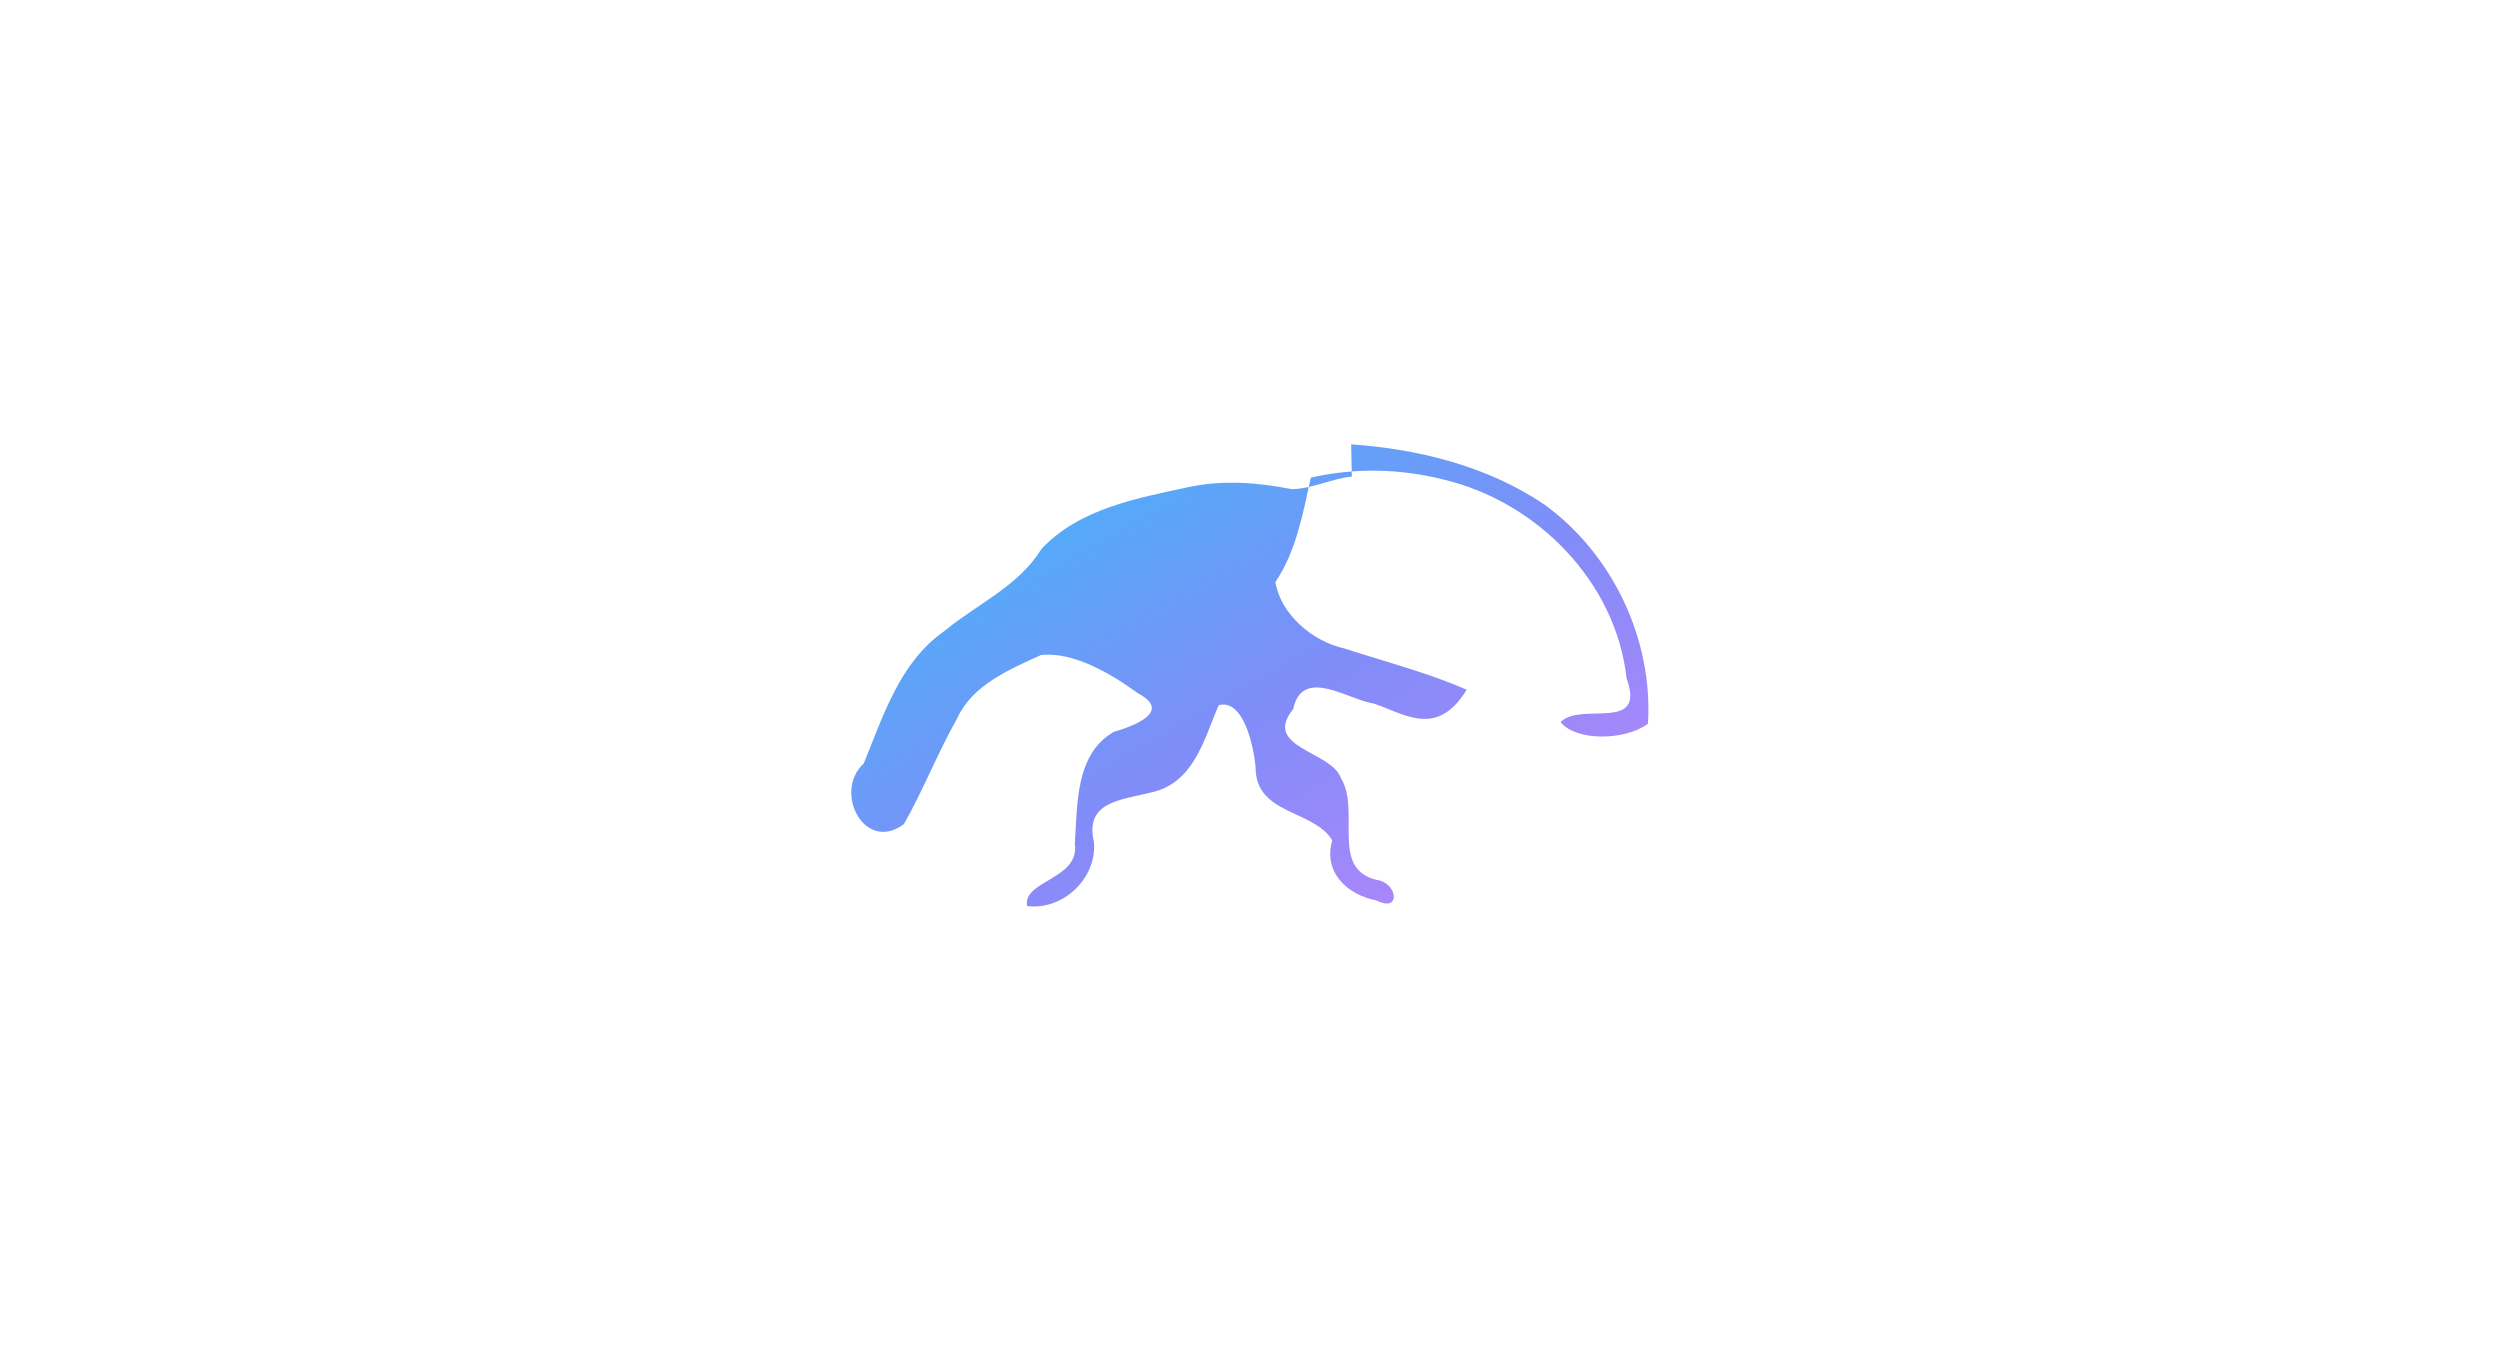
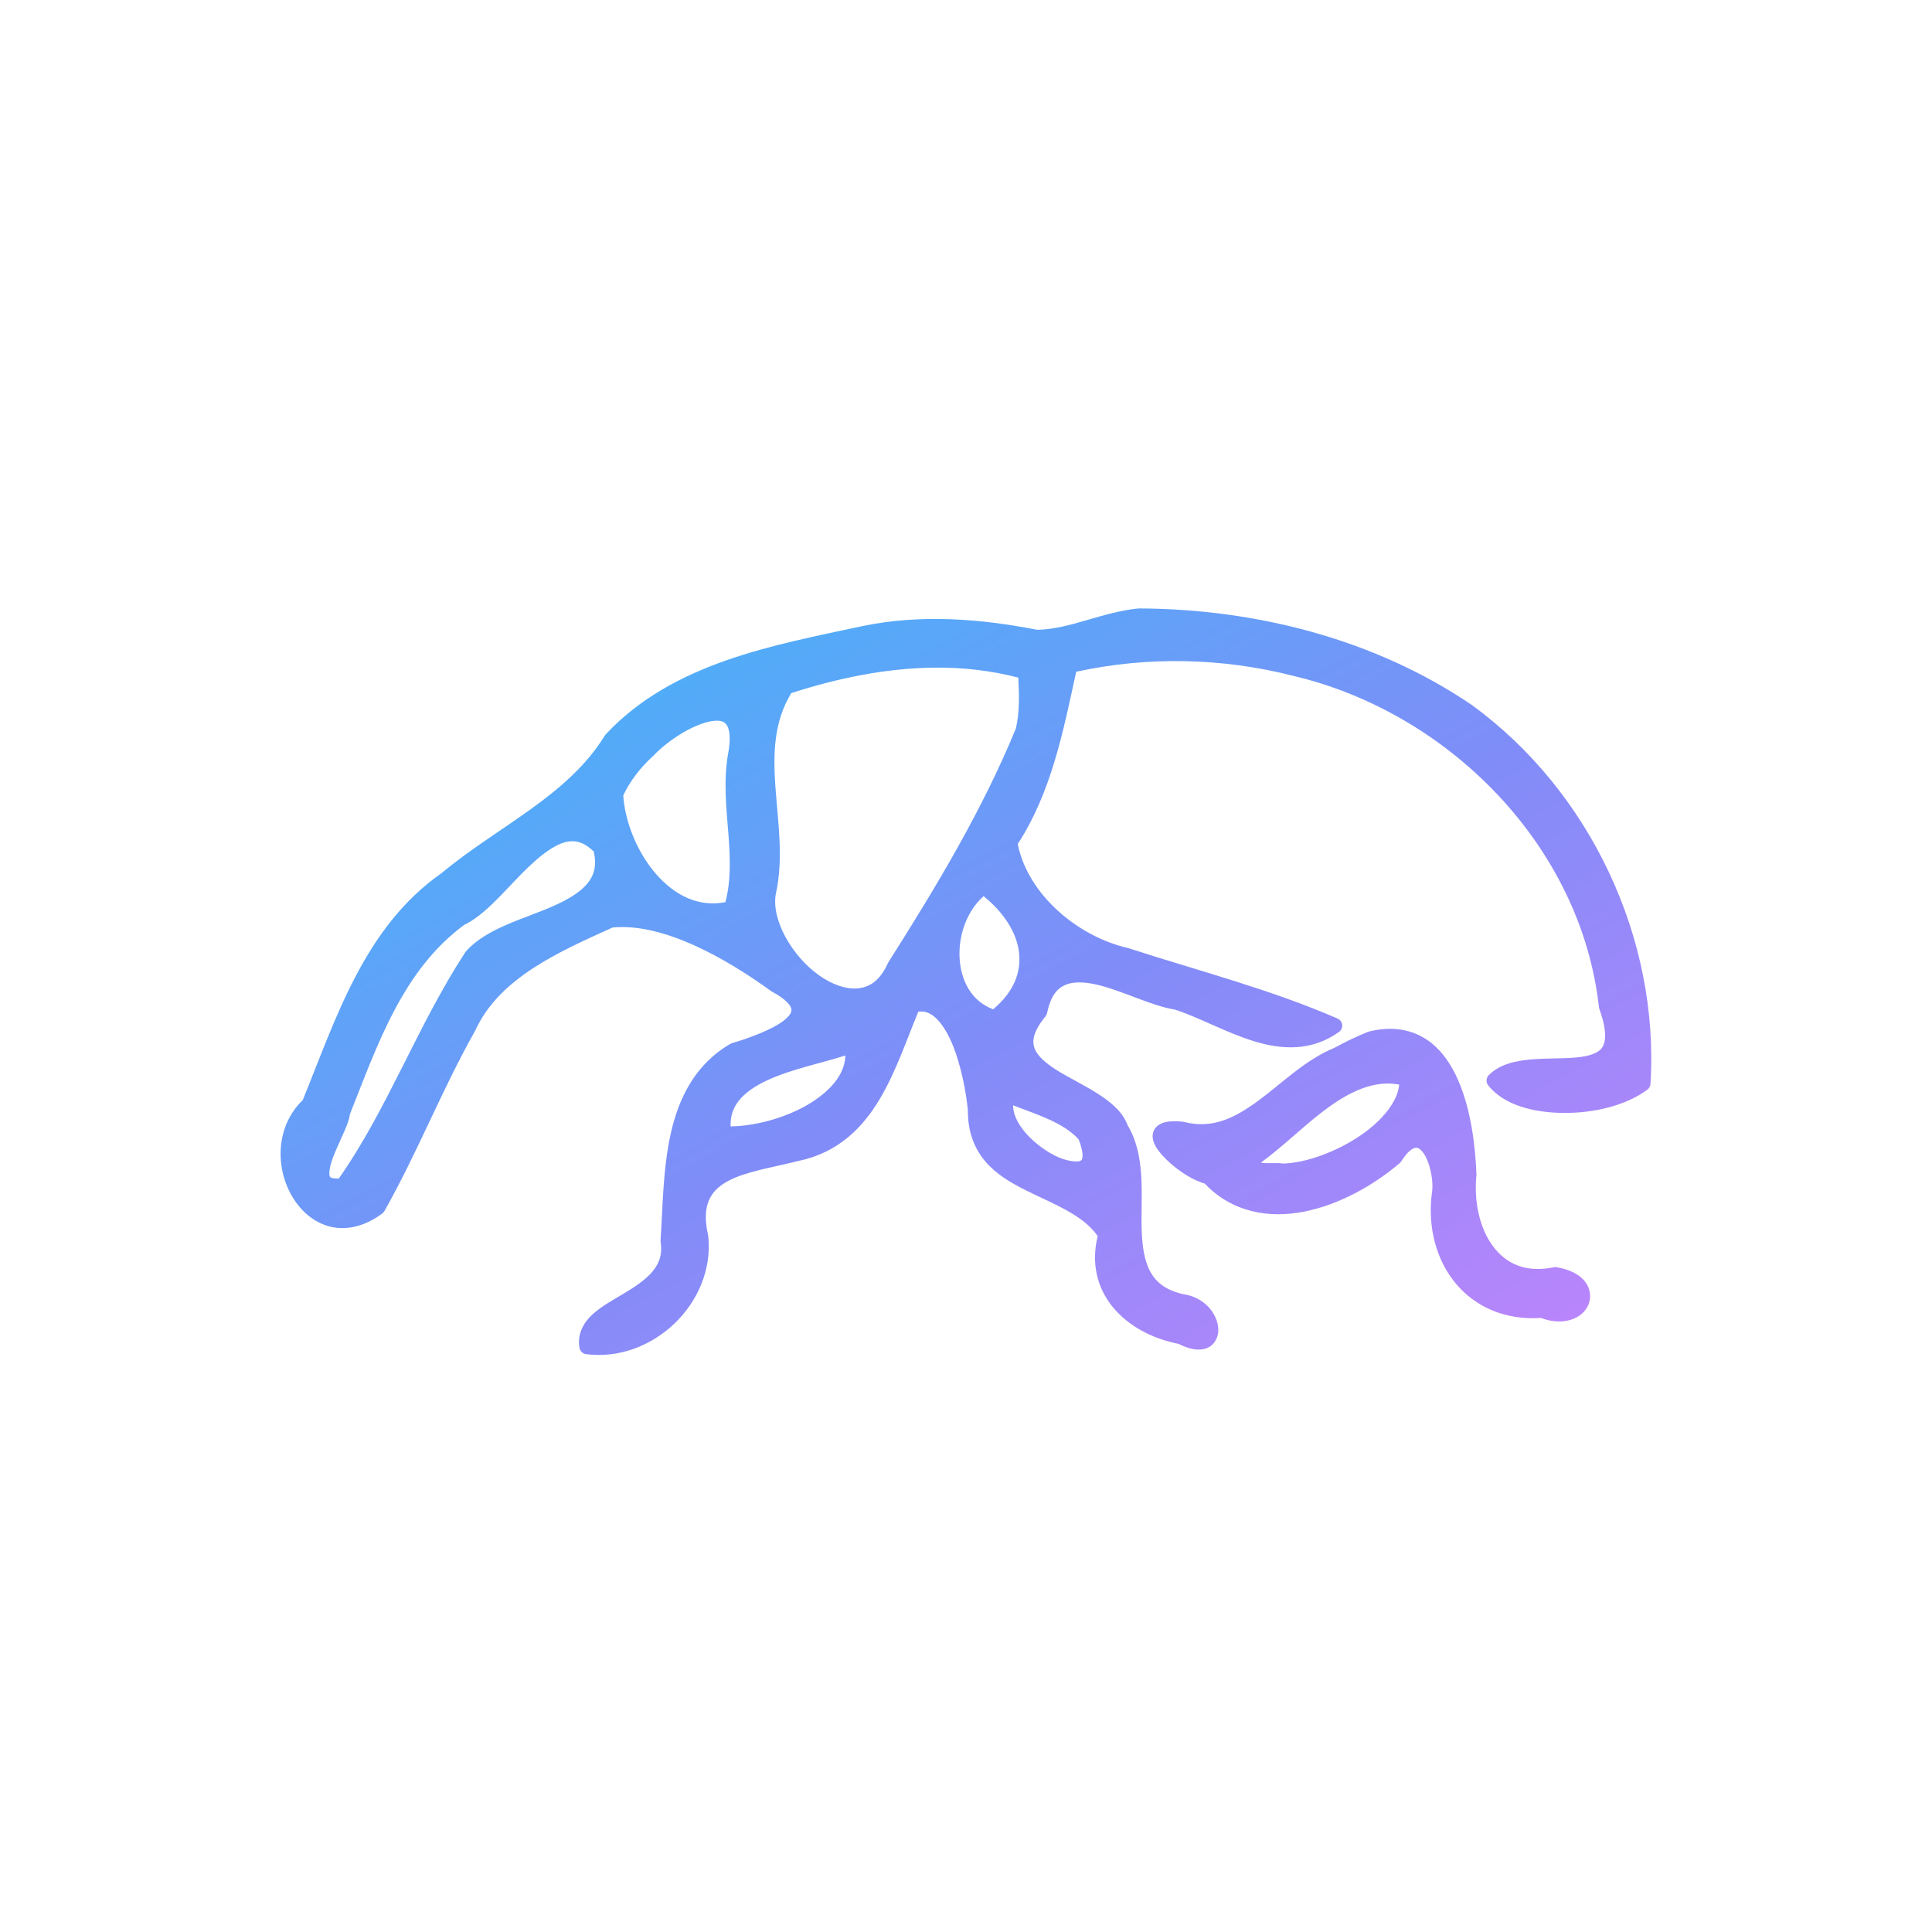
- <svg xmlns="http://www.w3.org/2000/svg" viewBox="0 0 2048 1118" width="2048" height="1118" role="img" aria-label="Weevil">
+ <svg xmlns="http://www.w3.org/2000/svg" viewBox="0 0 2048 2048" width="2048" height="2048" role="img" aria-label="Weevil">
  <defs>
    <linearGradient id="weevil-grad" x1="0" y1="0" x2="1" y2="1">
      <stop offset="0" stop-color="#38BDF8" />
      <stop offset="0.55" stop-color="#818CF8" />
      <stop offset="1" stop-color="#C084FC" />
    </linearGradient>
  </defs>
-   <path fill="url(#weevil-grad)" d="M1107.4 390.4c-16.8 1.7-32.3 10.1-49.3 10.3-27.2-5.4-55.4-7.6-82.9-2-42.9 9.3-90.8 17.6-122.1 51.1-18.7 30.5-52.8 45-79.5 67.2-36.5 25.4-50 69.3-66 108.4-25.4 23.3 0.7 73.8 32.9 49.7 15.9-28.1 27.7-58.4 43.6-86.6 12.5-27.4 42.8-40.1 68.7-51.9 26.5-2.9 57.3 15.2 79.5 31.4 28.5 15.1-4.2 27-20 31.6-31.6 18.3-29.6 59.9-31.8 91.6 4.3 29.3-42.9 30-39.1 51 29.1 3.9 57.7-22.8 54.7-52.7-7.6-33 22.6-34.1 46.4-40.2 35.4-7.3 43.8-43.5 55.8-71.6 20.3-5.5 28.7 33.3 30.3 50.8-0.3 39.1 47.5 34.6 62.8 59.9-7.6 25.7 11.8 44.6 36.1 49.2 20.7 10.5 17.4-14.6 0.3-16.8-38.5-9-12.9-56.5-29.3-83.4-7.9-22.3-64.9-24.8-39.1-56.5 7.3-35.2 45.3-7.6 66.1-4.5 24 7.7 51.5 29 76-11.4-32.4-14.1-66.7-22.9-100.3-33.8-26-5.9-51.7-27.4-56.4-54.3 17-25.4 22.5-55.8 29-85.6 35.6-8.2 73.1-7.5 108.5 1.5 76.5 18 141.4 83.5 150.2 162.9 16.2 45-37.1 18.7-54.1 35.8 12.5 15.8 52.7 15.4 71.6 1.4 4.3-68.9-28.8-138.8-84.6-179.4-46-31.3-102.8-45.6-158.5-49.5z" />
+   <g transform="translate(1024, 1024) scale(2.2) translate(-1024, -1024)">
+     <g transform="translate(0, 465)">
+       <path fill="url(#weevil-grad)" d="m 1107.445,386.709 a 3.71,3.71 0 0 0 -0.383,0.018 c -17.717,1.759 -33.043,10.024 -48.789,10.271 -27.326,-5.334 -55.832,-7.582 -83.814,-1.859 a 3.71,3.71 0 0 0 -0.037,0.01 c -42.812,9.23 -91.615,17.551 -124.006,52.234 a 3.71,3.71 0 0 0 -0.449,0.588 c -17.963,29.217 -51.437,43.617 -78.686,66.297 -0.004,0.003 -0.008,0.007 -0.012,0.01 -37.386,26.149 -51.038,70.645 -66.846,109.303 -13.338,13.004 -13.13,32.831 -5.117,46.443 4.084,6.939 10.291,12.46 18.01,14.475 7.719,2.015 16.707,0.263 25.445,-6.264 a 3.71,3.71 0 0 0 1.012,-1.148 c 16.069,-28.469 27.828,-58.734 43.551,-86.584 a 3.71,3.71 0 0 0 0.145,-0.285 c 11.645,-25.551 40.35,-38.018 66.225,-49.762 24.402,-2.372 54.608,14.84 76.455,30.678 a 3.71,3.71 0 0 0 0.441,0.273 c 6.683,3.542 8.9,6.616 9.221,8.139 0.32,1.523 -0.45,3.145 -3.234,5.443 -5.569,4.596 -17.539,8.905 -25.281,11.174 a 3.71,3.71 0 0 0 -0.814,0.348 c -16.908,9.784 -24.877,25.961 -28.729,43.166 -3.851,17.205 -3.856,35.714 -4.916,51.41 a 3.71,3.71 0 0 0 0.031,0.791 c 0.934,6.34 -0.757,10.532 -4.008,14.428 -3.251,3.895 -8.278,7.237 -13.598,10.424 -5.319,3.187 -10.889,6.185 -15.225,10.133 -4.336,3.948 -7.458,9.55 -6.27,16.137 a 3.71,3.71 0 0 0 3.17,3.02 c 31.652,4.139 62.15,-24.382 58.889,-56.781 a 3.71,3.71 0 0 0 -0.078,-0.465 c -1.786,-7.72 -1.274,-13.082 0.463,-17.035 1.737,-3.953 4.79,-6.783 9.098,-9.119 8.576,-4.651 21.82,-6.603 34.014,-9.701 18.818,-3.889 30.75,-15.759 39.08,-29.756 7.979,-13.408 13.021,-28.768 18.631,-42.152 3.063,-0.399 5.471,0.498 7.994,2.658 2.982,2.552 5.805,6.978 8.088,12.273 4.566,10.591 7.059,24.486 7.811,32.883 l -0.014,-0.361 c -0.091,10.524 3.211,18.642 8.418,24.725 5.207,6.083 12.099,10.179 19.191,13.727 13.681,6.843 27.926,11.957 34.945,22.268 -3.319,13.176 -0.102,25.134 7.172,34.051 7.501,9.196 18.992,15.303 31.678,17.811 5.467,2.701 9.981,3.556 13.781,2.061 3.9,-1.534 5.737,-5.783 5.471,-9.48 -0.533,-7.395 -6.957,-15.254 -17.233,-16.549 l 0.383,0.068 c -8.828,-2.065 -13.274,-5.905 -16.082,-11.168 -2.808,-5.263 -3.768,-12.318 -3.996,-20.275 -0.456,-15.915 2.236,-35.186 -6.898,-50.195 l 0.33,0.693 c -2.426,-6.876 -8.232,-11.62 -14.557,-15.658 -6.324,-4.038 -13.411,-7.438 -19.184,-10.98 -5.773,-3.543 -9.95,-7.21 -11.277,-10.836 -1.327,-3.626 -0.748,-8.081 5.26,-15.479 a 3.71,3.71 0 0 0 0.752,-1.582 c 1.681,-8.084 4.687,-11.632 8.441,-13.404 3.755,-1.772 9,-1.723 15.113,-0.369 12.227,2.708 26.703,10.414 38.379,12.17 l -0.576,-0.135 c 11.467,3.662 24.377,10.918 37.836,15.162 13.459,4.244 28.097,5.263 41.482,-4.338 a 3.71,3.71 0 0 0 -0.682,-6.414 c -32.77,-14.261 -67.226,-23.024 -100.6,-33.885 a 3.71,3.71 0 0 0 -0.324,-0.09 c -24.243,-5.522 -48.275,-25.691 -53.213,-50.125 16.325,-25.224 21.954,-54.545 28.17,-83.023 34.324,-7.5 70.421,-6.742 104.471,1.949 a 3.71,3.71 0 0 0 0.068,0.018 c 74.972,17.634 138.758,82.024 147.336,159.65 a 3.71,3.71 0 0 0 0.197,0.846 c 3.865,10.758 3.168,16.101 1.244,18.762 -1.924,2.66 -6.338,4.105 -12.701,4.664 -6.364,0.559 -14.136,0.277 -21.605,0.943 -7.47,0.666 -14.936,2.246 -20.207,7.541 a 3.71,3.71 0 0 0 -0.281,4.918 c 7.466,9.445 21.642,13.166 36.27,13.289 14.627,0.123 29.976,-3.484 40.428,-11.211 a 3.71,3.71 0 0 0 1.496,-2.752 c 4.381,-70.229 -29.245,-141.248 -86.109,-182.611 a 3.71,3.71 0 0 0 -0.098,-0.068 c -46.762,-31.76 -104.236,-46.217 -160.156,-46.438 z m -98.113,28.521 c 13.447,-0.092 26.808,1.426 39.859,4.814 0.462,8.422 0.653,16.713 -1.141,24.475 -16.166,39.409 -38.489,76.449 -61.455,112.689 a 3.71,3.71 0 0 0 -0.246,0.455 c -3.813,8.407 -8.726,11.516 -14.371,12.105 -5.645,0.589 -12.473,-1.79 -18.877,-6.342 -12.807,-9.103 -22.954,-26.568 -20.756,-39.068 l -0.033,0.172 c 3.906,-17.336 1.048,-34.997 -0.139,-51.744 -1.156,-16.309 -0.775,-31.505 7.643,-45.281 22.415,-7.25 46.069,-12.116 69.516,-12.275 z m -106.287,25.602 c 3.138,-0.172 4.665,0.425 5.822,2.311 1.158,1.886 1.929,6.126 0.531,13.445 a 3.71,3.71 0 0 0 -0.008,0.041 c -2.327,12.974 -0.884,25.989 0.102,38.471 0.924,11.698 1.317,22.85 -1.434,33.15 -13.017,2.525 -24.377,-3.317 -33.271,-13.42 -9.181,-10.429 -15.102,-25.248 -15.939,-38 3.387,-7.199 8.446,-13.649 14.461,-19.08 a 3.71,3.71 0 0 0 0.225,-0.221 c 3.283,-3.515 8.545,-7.709 14.07,-10.961 5.525,-3.252 11.407,-5.515 15.441,-5.736 z m -68.301,58.041 c 3.116,0.136 6.299,1.485 9.91,4.982 1.507,6.951 0.144,11.467 -3.127,15.449 -3.432,4.179 -9.336,7.676 -16.344,10.795 -14.015,6.238 -32.105,10.582 -42.102,21.818 a 3.71,3.71 0 0 0 -0.334,0.438 c -23.154,35.47 -37.321,75.339 -60.947,109.045 -1.505,0.04 -2.708,-0.057 -3.309,-0.266 -0.814,-0.283 -0.871,-0.424 -1.047,-0.795 -0.351,-0.741 -0.299,-3.629 0.916,-7.297 1.215,-3.668 3.221,-7.967 5.023,-11.992 1.802,-4.025 3.488,-7.546 3.811,-11.158 l -0.248,1.037 c 13.601,-34.298 25.66,-70.026 55.455,-91.869 l -0.617,0.365 c 9.959,-4.672 18.761,-15.367 27.783,-24.557 9.023,-9.19 17.936,-16.312 25.176,-15.996 z m 197.74,26.469 c 9.704,7.848 15.797,17.369 17.01,26.729 1.244,9.599 -2.183,19.193 -12.406,27.787 -10.411,-3.874 -15.622,-13.668 -16.193,-24.928 -0.554,-10.92 3.654,-22.559 11.59,-29.588 z m 193.23,64.025 c -2.378,0.167 -4.851,0.552 -7.422,1.168 a 3.71,3.71 0 0 0 -0.518,0.164 c -5.615,2.252 -11.059,4.878 -16.332,7.777 -13.672,5.567 -24.825,16.689 -36.166,25.098 -11.421,8.468 -22.331,14.137 -36.185,10.566 a 3.71,3.71 0 0 0 -0.535,-0.098 c -3.425,-0.362 -6.11,-0.345 -8.424,0.182 -2.314,0.527 -4.574,1.804 -5.611,4.049 -1.038,2.244 -0.561,4.542 0.229,6.355 0.79,1.813 1.97,3.442 3.387,5.064 5.37,6.149 13.821,12.126 20.887,14.137 13.278,13.984 31.06,16.869 47.941,13.518 17.179,-3.411 33.775,-12.881 46.053,-23.412 a 3.71,3.71 0 0 0 0.734,-0.854 c 3.016,-4.841 5.516,-6.281 6.707,-6.463 1.191,-0.182 2.297,0.326 3.846,2.377 3.096,4.103 5.205,13.529 4.176,19.457 a 3.71,3.71 0 0 0 -0.025,0.17 c -2.064,16.352 2.119,32.024 11.508,43.334 9.237,11.128 23.627,17.805 41.08,16.627 10.434,3.969 19.801,0.63 22.818,-6.279 1.552,-3.554 1.026,-8.003 -1.684,-11.361 -2.709,-3.358 -7.22,-5.696 -13.496,-6.805 a 3.71,3.71 0 0 0 -1.383,0.018 c -13.912,2.828 -23.202,-1.801 -29.494,-10.291 -6.292,-8.49 -9.133,-21.262 -7.871,-33.998 a 3.71,3.71 0 0 0 0.016,-0.512 c -0.521,-13.105 -2.462,-30.596 -8.684,-45.033 -3.111,-7.219 -7.324,-13.727 -13.193,-18.359 -5.87,-4.632 -13.443,-7.221 -22.358,-6.596 z m -259.853,12.744 c -0.097,4.095 -1.502,7.874 -4.045,11.51 -3.278,4.686 -8.457,8.996 -14.617,12.527 -11.247,6.448 -25.59,10.03 -36.631,10.133 -0.146,-4.942 1.211,-8.773 3.77,-12.119 3.103,-4.058 8.089,-7.426 14.094,-10.189 11.612,-5.344 26.486,-8.289 37.43,-11.861 z m 260.254,13.539 c 2.164,-0.092 4.377,0.12 6.623,0.49 -0.747,8.044 -7.871,17.032 -18.26,24.234 -11.558,8.013 -26.596,13.522 -37.65,13.818 -1.656,-0.264 -3.192,-0.231 -4.893,-0.211 -2.019,0.024 -4.119,0.036 -5.561,-0.143 -0.065,-0.008 -0.055,-0.021 -0.115,-0.031 0.096,-0.148 0.097,-0.183 0.227,-0.359 9.466,-6.877 18.834,-16.107 28.627,-23.707 9.993,-7.755 20.256,-13.634 31.002,-14.092 z m -179.424,10.447 c 11.802,4.662 23.756,8.072 31.551,16.357 1.537,3.859 2.047,6.729 1.918,8.279 -0.137,1.643 -0.422,1.817 -1.104,2.168 -1.362,0.702 -6.671,0.288 -12.381,-2.615 -5.71,-2.903 -11.764,-7.719 -15.621,-12.945 -2.83,-3.835 -4.389,-7.651 -4.363,-11.244 z" />
+     </g>
+   </g>
</svg>
